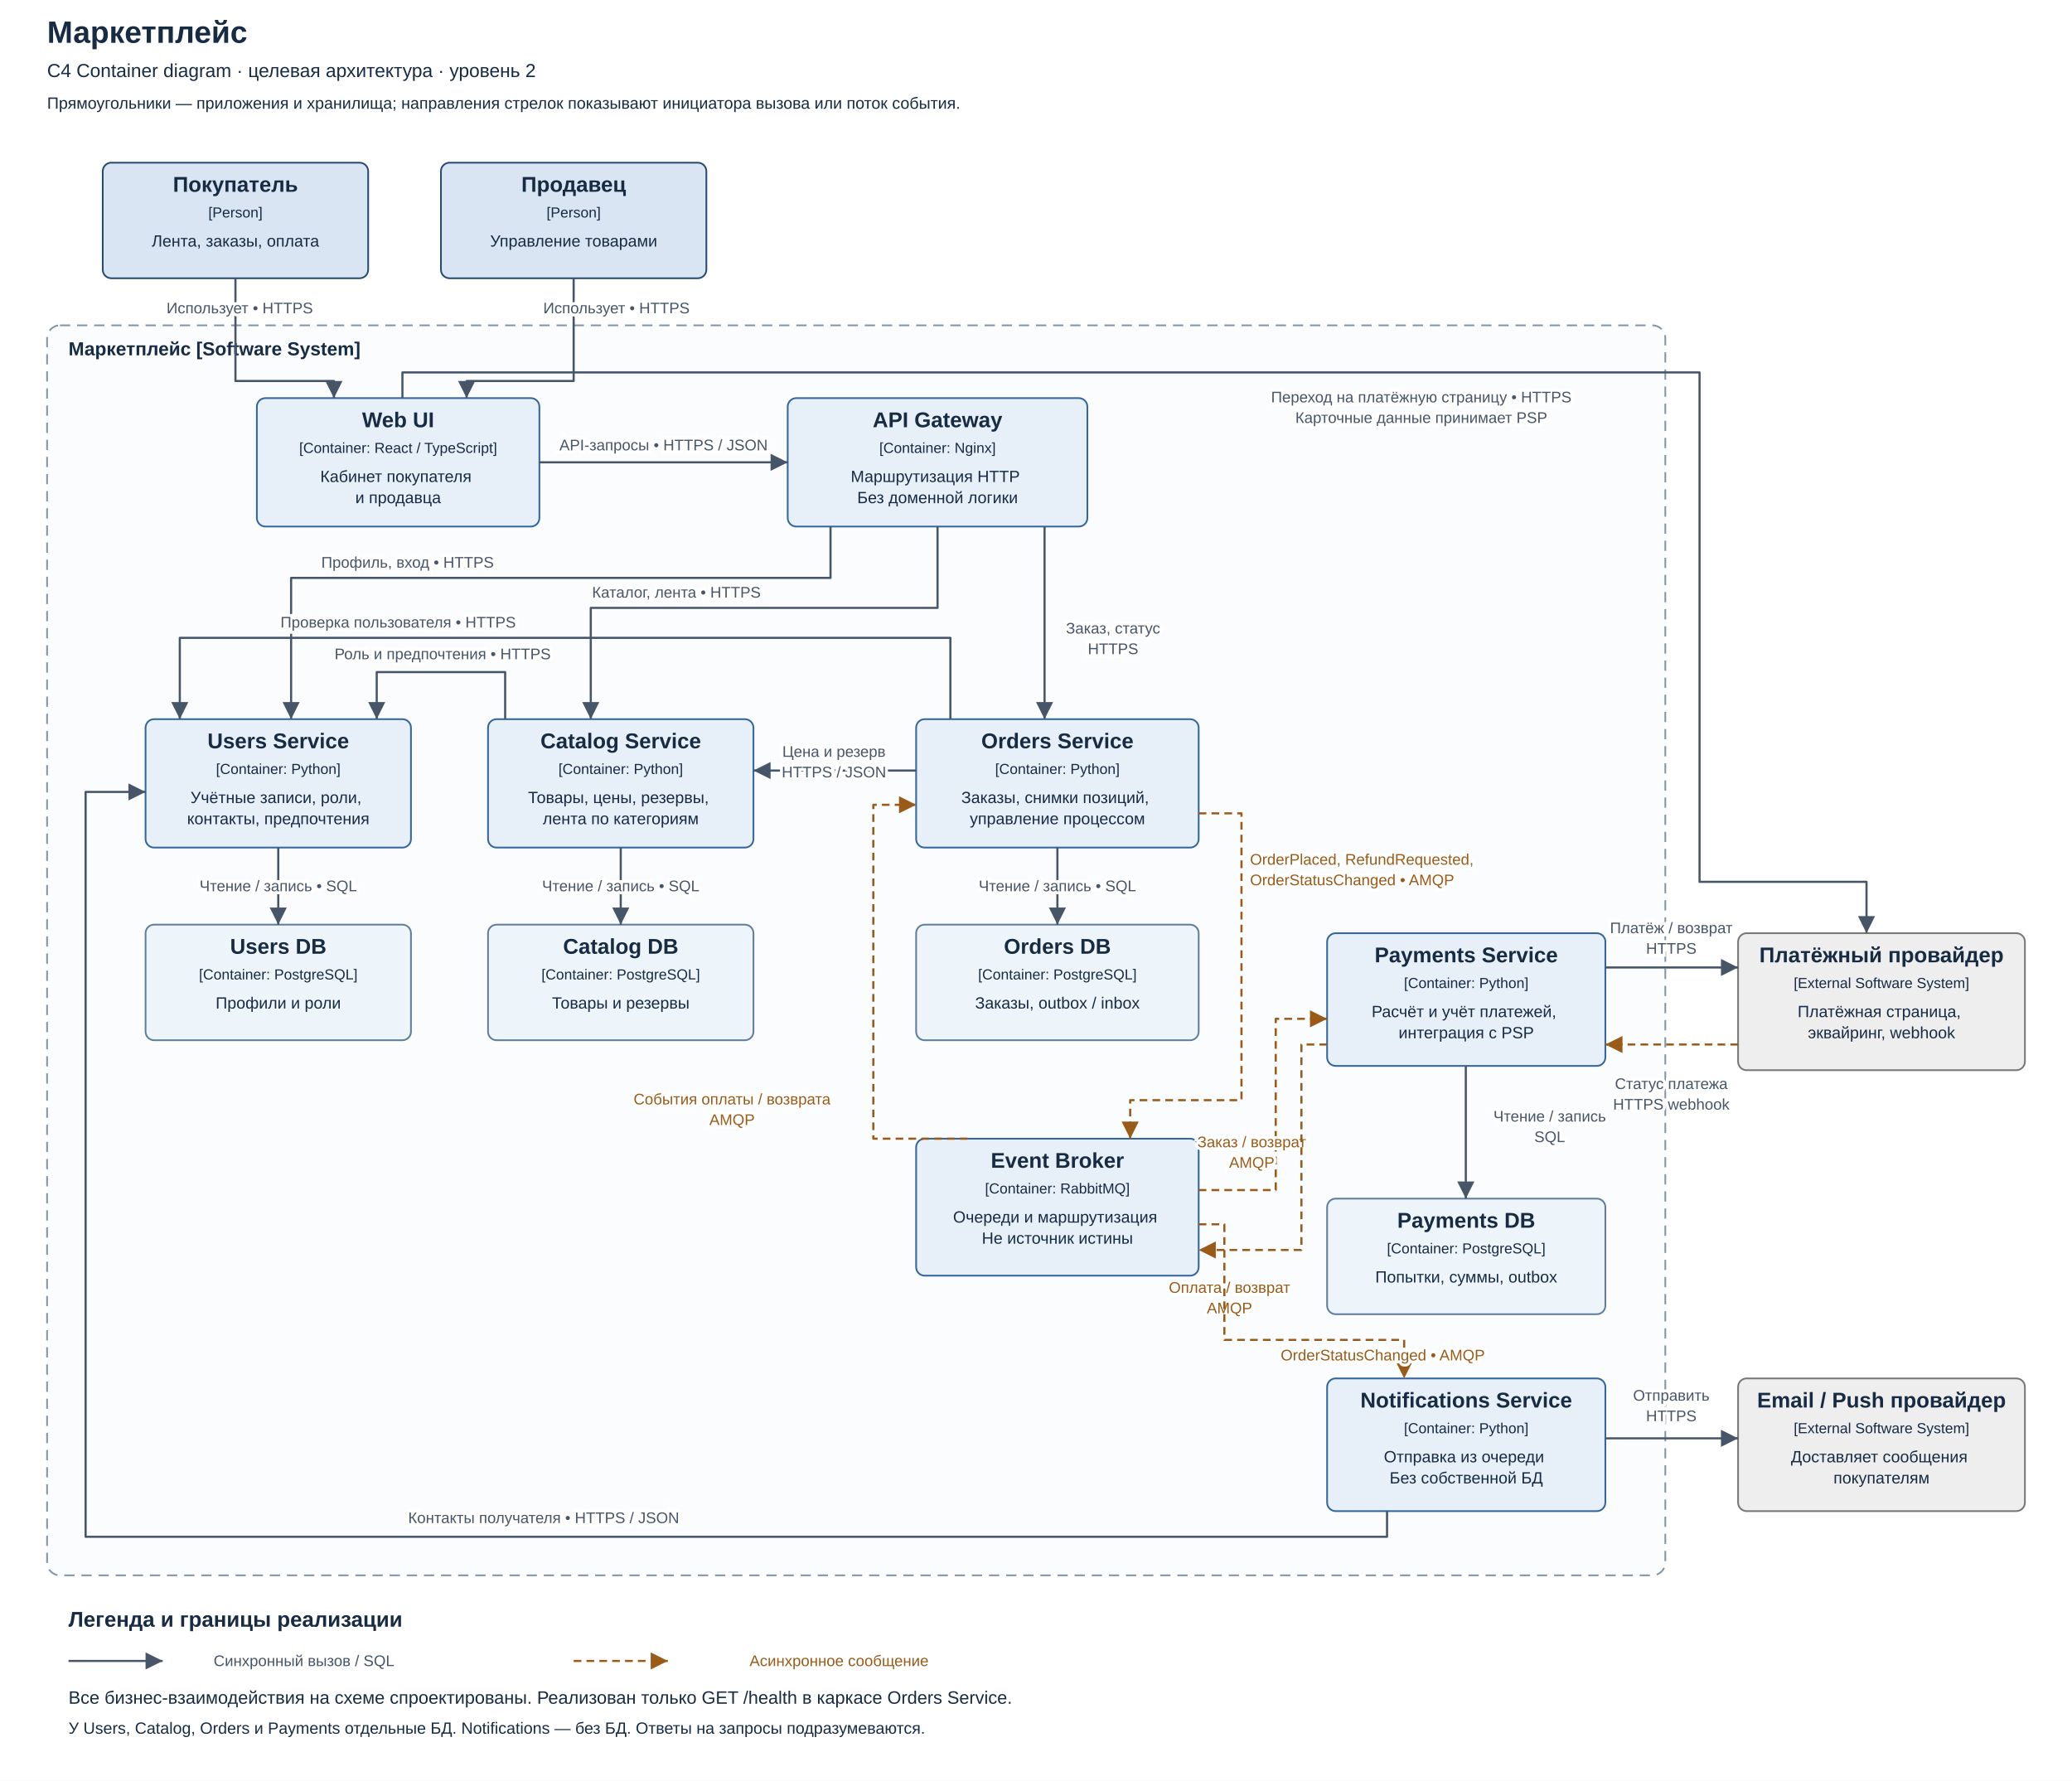
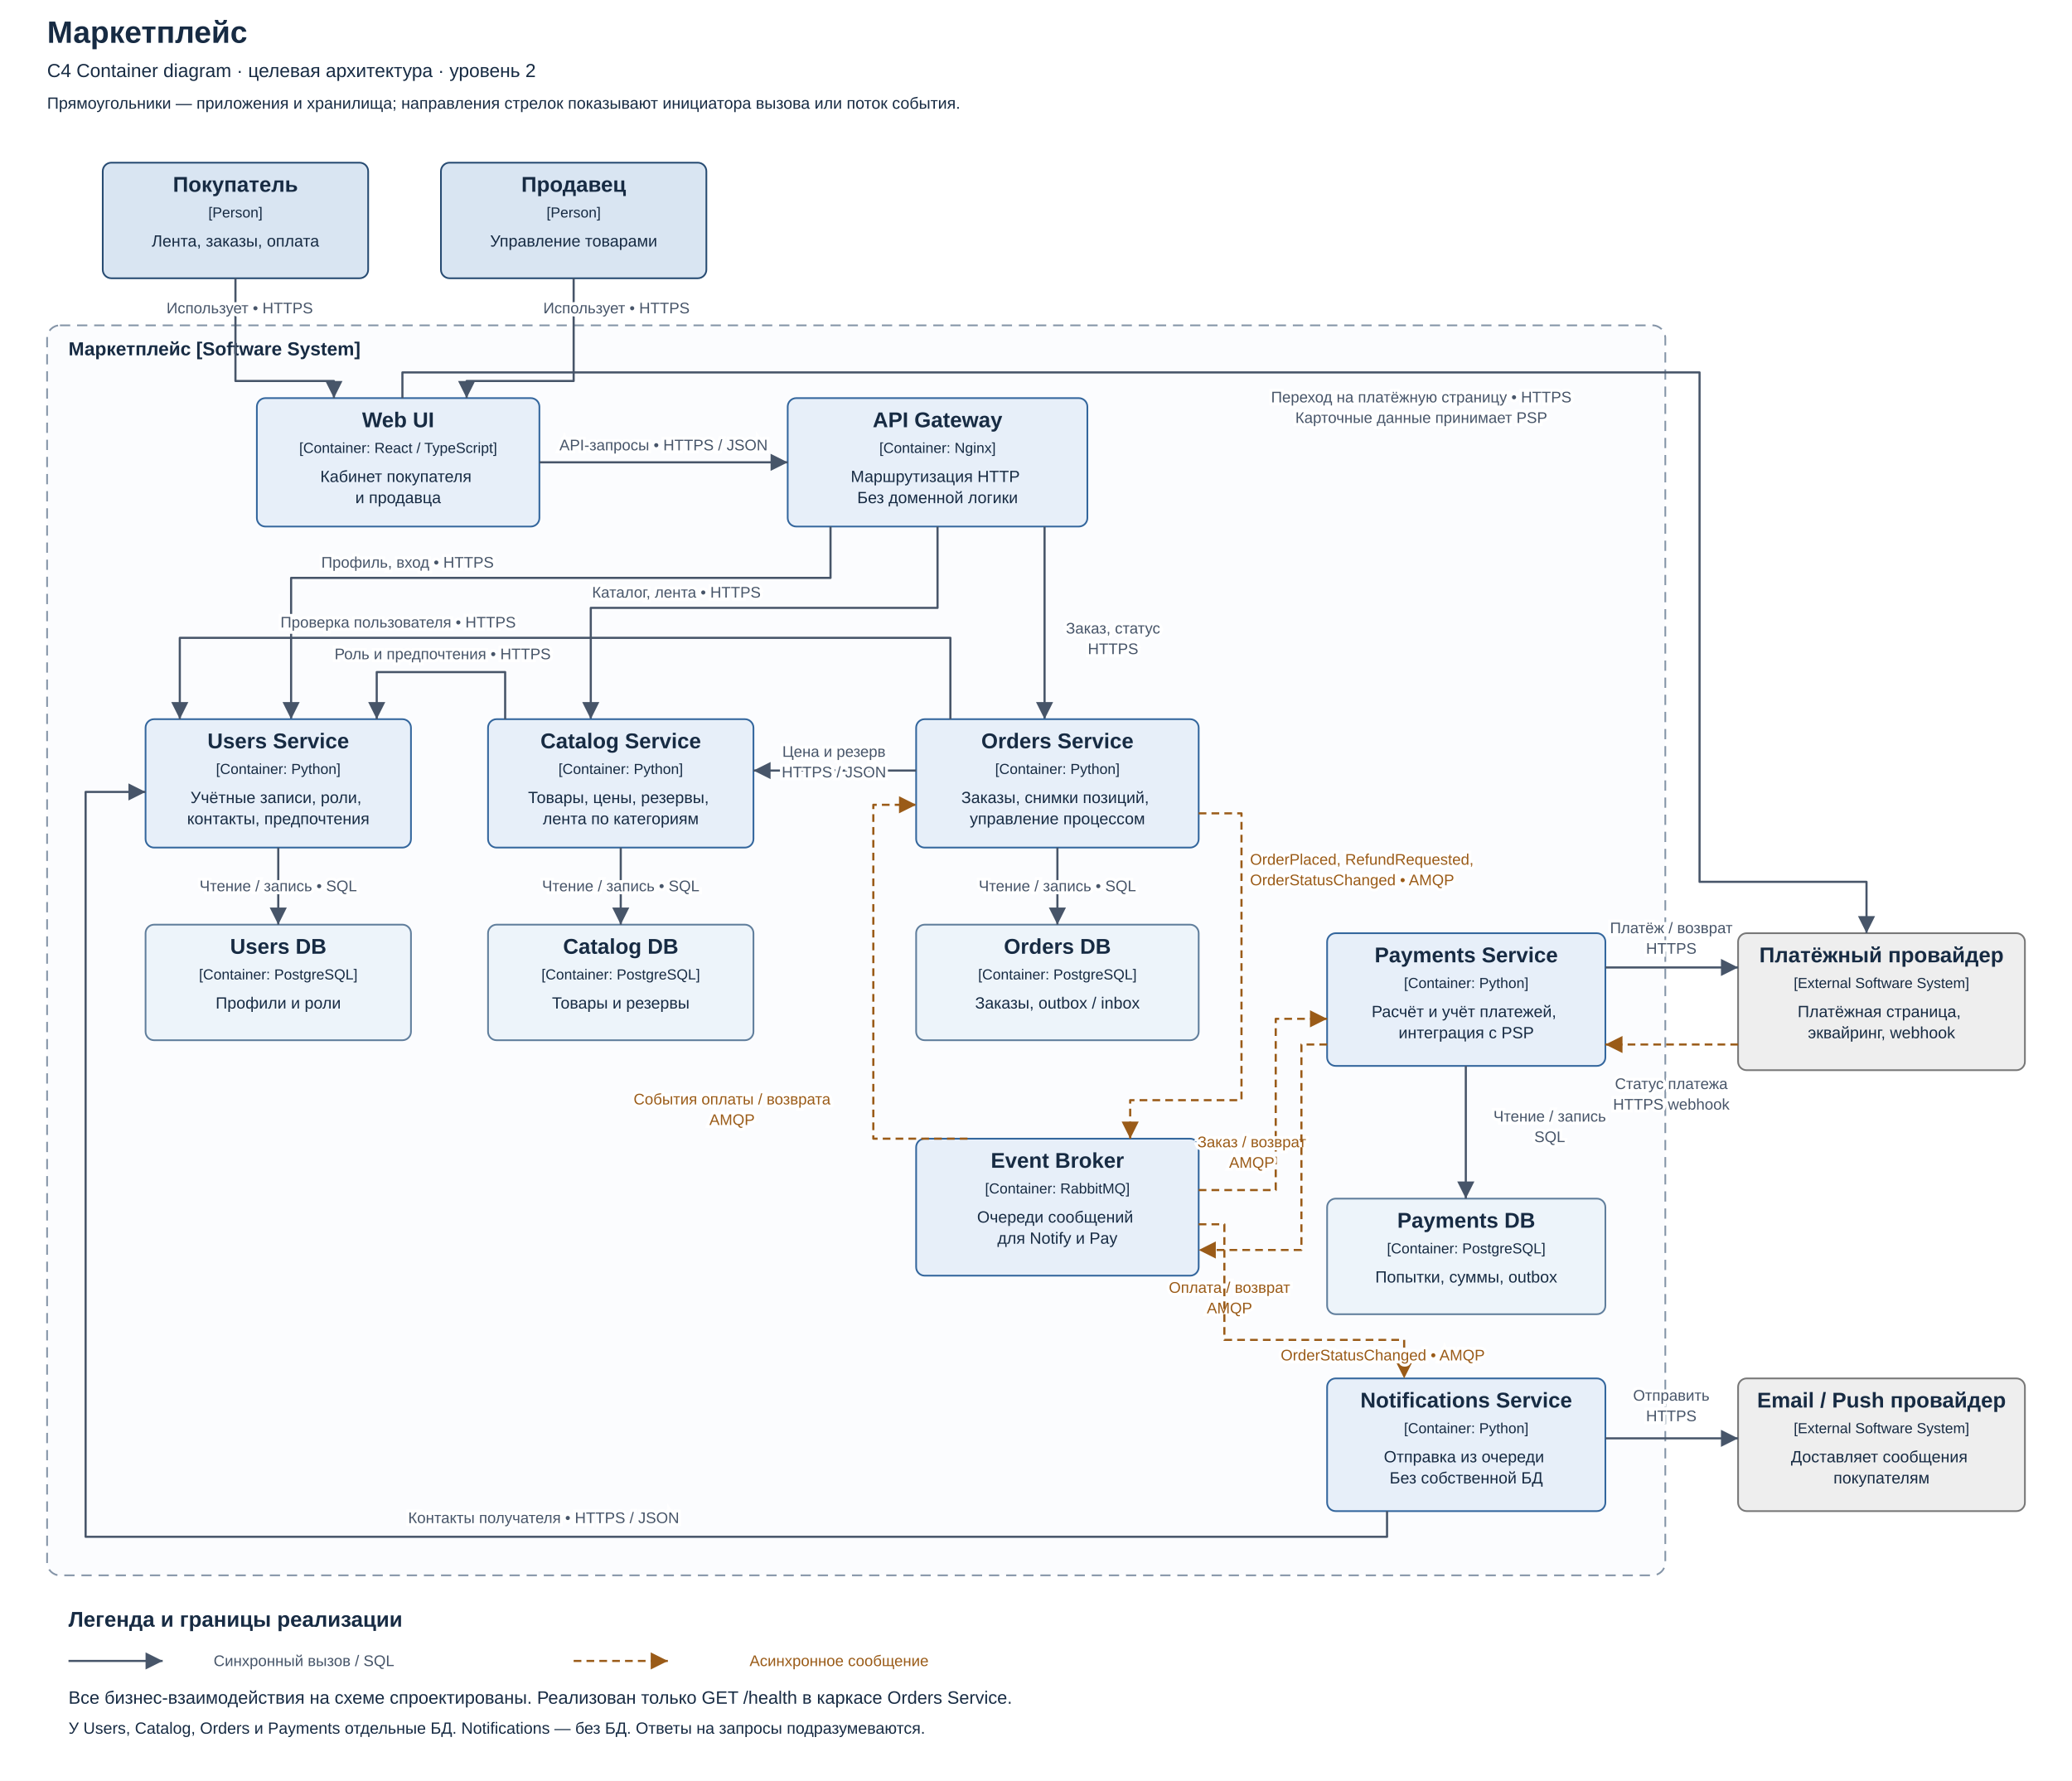
<svg xmlns="http://www.w3.org/2000/svg" width="2420" height="2080" viewBox="0 0 2420 2080">
  <defs>
    <marker id="sync" markerWidth="9" markerHeight="9" refX="8" refY="4" orient="auto">
      <path d="M0,0 L8,4 L0,8" fill="#475569" />
    </marker>
    <marker id="async" markerWidth="9" markerHeight="9" refX="8" refY="4" orient="auto">
      <path d="M0,0 L8,4 L0,8" fill="#9a5b18" />
    </marker>
  </defs>
  <rect width="100%" height="100%" fill="#ffffff" />
  <text x="55" y="50" text-anchor="start" font-family="Arial, sans-serif" font-size="36" font-weight="bold" fill="#172b43">
    <tspan x="55" dy="0">Маркетплейс</tspan>
  </text>
  <text x="55" y="90" text-anchor="start" font-family="Arial, sans-serif" font-size="22" font-weight="normal" fill="#172b43">
    <tspan x="55" dy="0">C4 Container diagram · целевая архитектура · уровень 2</tspan>
  </text>
  <text x="55" y="127" text-anchor="start" font-family="Arial, sans-serif" font-size="19" font-weight="normal" fill="#172b43">
    <tspan x="55" dy="0">Прямоугольники — приложения и хранилища; направления стрелок показывают инициатора вызова или поток события.</tspan>
  </text>
  <rect x="55" y="380" width="1890" height="1460" rx="15" fill="#fbfcfe" stroke="#8494a7" stroke-width="2" stroke-dasharray="12 8" />
  <text x="80" y="415" text-anchor="start" font-family="Arial, sans-serif" font-size="22" font-weight="bold" fill="#172b43">
    <tspan x="80" dy="0">Маркетплейс  [Software System]</tspan>
  </text>
  <rect x="120" y="190" width="310" height="135" rx="10" fill="#d9e5f2" stroke="#274b72" stroke-width="2" />
  <text x="275.0" y="224" text-anchor="middle" font-family="Arial, sans-serif" font-size="25" font-weight="bold" fill="#172b43">
    <tspan x="275.0" dy="0">Покупатель</tspan>
  </text>
  <text x="275.0" y="254" text-anchor="middle" font-family="Arial, sans-serif" font-size="17" font-weight="normal" fill="#172b43">
    <tspan x="275.0" dy="0">[Person]</tspan>
  </text>
  <text x="275.0" y="288" text-anchor="middle" font-family="Arial, sans-serif" font-size="19" font-weight="normal" fill="#172b43">
    <tspan x="275.0" dy="0">Лента, заказы, оплата</tspan>
  </text>
  <rect x="515" y="190" width="310" height="135" rx="10" fill="#d9e5f2" stroke="#274b72" stroke-width="2" />
  <text x="670.0" y="224" text-anchor="middle" font-family="Arial, sans-serif" font-size="25" font-weight="bold" fill="#172b43">
    <tspan x="670.0" dy="0">Продавец</tspan>
  </text>
  <text x="670.0" y="254" text-anchor="middle" font-family="Arial, sans-serif" font-size="17" font-weight="normal" fill="#172b43">
    <tspan x="670.0" dy="0">[Person]</tspan>
  </text>
  <text x="670.0" y="288" text-anchor="middle" font-family="Arial, sans-serif" font-size="19" font-weight="normal" fill="#172b43">
    <tspan x="670.0" dy="0">Управление товарами</tspan>
  </text>
  <rect x="300" y="465" width="330" height="150" rx="10" fill="#e7eff9" stroke="#33669d" stroke-width="2" />
  <text x="465.0" y="499" text-anchor="middle" font-family="Arial, sans-serif" font-size="25" font-weight="bold" fill="#172b43">
    <tspan x="465.0" dy="0">Web UI</tspan>
  </text>
  <text x="465.0" y="529" text-anchor="middle" font-family="Arial, sans-serif" font-size="17" font-weight="normal" fill="#172b43">
    <tspan x="465.0" dy="0">[Container: React / TypeScript]</tspan>
  </text>
  <text x="465.0" y="563" text-anchor="middle" font-family="Arial, sans-serif" font-size="19" font-weight="normal" fill="#172b43">
    <tspan x="465.0" dy="0">Кабинет покупателя</tspan>
    <tspan x="465.0" dy="24.7">и продавца</tspan>
  </text>
  <rect x="920" y="465" width="350" height="150" rx="10" fill="#e7eff9" stroke="#33669d" stroke-width="2" />
  <text x="1095.0" y="499" text-anchor="middle" font-family="Arial, sans-serif" font-size="25" font-weight="bold" fill="#172b43">
    <tspan x="1095.0" dy="0">API Gateway</tspan>
  </text>
  <text x="1095.0" y="529" text-anchor="middle" font-family="Arial, sans-serif" font-size="17" font-weight="normal" fill="#172b43">
    <tspan x="1095.0" dy="0">[Container: Nginx]</tspan>
  </text>
  <text x="1095.0" y="563" text-anchor="middle" font-family="Arial, sans-serif" font-size="19" font-weight="normal" fill="#172b43">
    <tspan x="1095.0" dy="0">Маршрутизация HTTP</tspan>
    <tspan x="1095.0" dy="24.7">Без доменной логики</tspan>
  </text>
  <polyline points="275,325 275,445 390,445 390,465" fill="none" stroke="#475569" stroke-width="2.5" stroke-linejoin="round" marker-end="url(#sync)" />
  <text x="280" y="366" text-anchor="middle" font-family="Arial, sans-serif" font-size="18" fill="#475569" stroke="white" stroke-width="7" paint-order="stroke">Использует • HTTPS</text>
  <polyline points="670,325 670,445 545,445 545,465" fill="none" stroke="#475569" stroke-width="2.5" stroke-linejoin="round" marker-end="url(#sync)" />
  <text x="720" y="366" text-anchor="middle" font-family="Arial, sans-serif" font-size="18" fill="#475569" stroke="white" stroke-width="7" paint-order="stroke">Использует • HTTPS</text>
  <polyline points="630,540 920,540" fill="none" stroke="#475569" stroke-width="2.5" stroke-linejoin="round" marker-end="url(#sync)" />
  <text x="775" y="526" text-anchor="middle" font-family="Arial, sans-serif" font-size="18" fill="#475569" stroke="white" stroke-width="7" paint-order="stroke">API-запросы • HTTPS / JSON</text>
  <polyline points="970,615 970,675 340,675 340,840" fill="none" stroke="#475569" stroke-width="2.5" stroke-linejoin="round" marker-end="url(#sync)" />
  <text x="476" y="663" text-anchor="middle" font-family="Arial, sans-serif" font-size="18" fill="#475569" stroke="white" stroke-width="7" paint-order="stroke">Профиль, вход • HTTPS</text>
  <polyline points="1095,615 1095,710 690,710 690,840" fill="none" stroke="#475569" stroke-width="2.5" stroke-linejoin="round" marker-end="url(#sync)" />
  <text x="790" y="698" text-anchor="middle" font-family="Arial, sans-serif" font-size="18" fill="#475569" stroke="white" stroke-width="7" paint-order="stroke">Каталог, лента • HTTPS</text>
  <polyline points="1220,615 1220,840" fill="none" stroke="#475569" stroke-width="2.5" stroke-linejoin="round" marker-end="url(#sync)" />
  <text x="1300" y="740" text-anchor="middle" font-family="Arial, sans-serif" font-size="18" fill="#475569" stroke="white" stroke-width="7" paint-order="stroke">Заказ, статус</text>
  <text x="1300" y="764" text-anchor="middle" font-family="Arial, sans-serif" font-size="18" fill="#475569" stroke="white" stroke-width="7" paint-order="stroke">HTTPS</text>
  <rect x="170" y="840" width="310" height="150" rx="10" fill="#e7eff9" stroke="#33669d" stroke-width="2" />
  <text x="325.0" y="874" text-anchor="middle" font-family="Arial, sans-serif" font-size="25" font-weight="bold" fill="#172b43">
    <tspan x="325.0" dy="0">Users Service</tspan>
  </text>
  <text x="325.0" y="904" text-anchor="middle" font-family="Arial, sans-serif" font-size="17" font-weight="normal" fill="#172b43">
    <tspan x="325.0" dy="0">[Container: Python]</tspan>
  </text>
  <text x="325.0" y="938" text-anchor="middle" font-family="Arial, sans-serif" font-size="19" font-weight="normal" fill="#172b43">
    <tspan x="325.0" dy="0">Учётные записи, роли,</tspan>
    <tspan x="325.0" dy="24.7">контакты, предпочтения</tspan>
  </text>
  <rect x="570" y="840" width="310" height="150" rx="10" fill="#e7eff9" stroke="#33669d" stroke-width="2" />
  <text x="725.0" y="874" text-anchor="middle" font-family="Arial, sans-serif" font-size="25" font-weight="bold" fill="#172b43">
    <tspan x="725.0" dy="0">Catalog Service</tspan>
  </text>
  <text x="725.0" y="904" text-anchor="middle" font-family="Arial, sans-serif" font-size="17" font-weight="normal" fill="#172b43">
    <tspan x="725.0" dy="0">[Container: Python]</tspan>
  </text>
  <text x="725.0" y="938" text-anchor="middle" font-family="Arial, sans-serif" font-size="19" font-weight="normal" fill="#172b43">
    <tspan x="725.0" dy="0">Товары, цены, резервы,</tspan>
    <tspan x="725.0" dy="24.7">лента по категориям</tspan>
  </text>
  <rect x="1070" y="840" width="330" height="150" rx="10" fill="#e7eff9" stroke="#33669d" stroke-width="2" />
  <text x="1235.0" y="874" text-anchor="middle" font-family="Arial, sans-serif" font-size="25" font-weight="bold" fill="#172b43">
    <tspan x="1235.0" dy="0">Orders Service</tspan>
  </text>
  <text x="1235.0" y="904" text-anchor="middle" font-family="Arial, sans-serif" font-size="17" font-weight="normal" fill="#172b43">
    <tspan x="1235.0" dy="0">[Container: Python]</tspan>
  </text>
  <text x="1235.0" y="938" text-anchor="middle" font-family="Arial, sans-serif" font-size="19" font-weight="normal" fill="#172b43">
    <tspan x="1235.0" dy="0">Заказы, снимки позиций,</tspan>
    <tspan x="1235.0" dy="24.7">управление процессом</tspan>
  </text>
  <polyline points="590,840 590,785 440,785 440,840" fill="none" stroke="#475569" stroke-width="2.5" stroke-linejoin="round" marker-end="url(#sync)" />
  <text x="517" y="770" text-anchor="middle" font-family="Arial, sans-serif" font-size="18" fill="#475569" stroke="white" stroke-width="7" paint-order="stroke">Роль и предпочтения • HTTPS</text>
  <polyline points="1110,840 1110,745 210,745 210,840" fill="none" stroke="#475569" stroke-width="2.5" stroke-linejoin="round" marker-end="url(#sync)" />
  <text x="465" y="733" text-anchor="middle" font-family="Arial, sans-serif" font-size="18" fill="#475569" stroke="white" stroke-width="7" paint-order="stroke">Проверка пользователя • HTTPS</text>
  <polyline points="1070,900 880,900" fill="none" stroke="#475569" stroke-width="2.5" stroke-linejoin="round" marker-end="url(#sync)" />
  <text x="974" y="884" text-anchor="middle" font-family="Arial, sans-serif" font-size="18" fill="#475569" stroke="white" stroke-width="7" paint-order="stroke">Цена и резерв</text>
  <text x="974" y="908" text-anchor="middle" font-family="Arial, sans-serif" font-size="18" fill="#475569" stroke="white" stroke-width="7" paint-order="stroke">HTTPS / JSON</text>
  <rect x="170" y="1080" width="310" height="135" rx="10" fill="#edf4fa" stroke="#607e9c" stroke-width="2" />
  <text x="325.0" y="1114" text-anchor="middle" font-family="Arial, sans-serif" font-size="25" font-weight="bold" fill="#172b43">
    <tspan x="325.0" dy="0">Users DB</tspan>
  </text>
  <text x="325.0" y="1144" text-anchor="middle" font-family="Arial, sans-serif" font-size="17" font-weight="normal" fill="#172b43">
    <tspan x="325.0" dy="0">[Container: PostgreSQL]</tspan>
  </text>
  <text x="325.0" y="1178" text-anchor="middle" font-family="Arial, sans-serif" font-size="19" font-weight="normal" fill="#172b43">
    <tspan x="325.0" dy="0">Профили и роли</tspan>
  </text>
  <polyline points="325,990 325,1080" fill="none" stroke="#475569" stroke-width="2.5" stroke-linejoin="round" marker-end="url(#sync)" />
  <text x="325" y="1041" text-anchor="middle" font-family="Arial, sans-serif" font-size="18" fill="#475569" stroke="white" stroke-width="7" paint-order="stroke">Чтение / запись • SQL</text>
  <rect x="570" y="1080" width="310" height="135" rx="10" fill="#edf4fa" stroke="#607e9c" stroke-width="2" />
  <text x="725.0" y="1114" text-anchor="middle" font-family="Arial, sans-serif" font-size="25" font-weight="bold" fill="#172b43">
    <tspan x="725.0" dy="0">Catalog DB</tspan>
  </text>
  <text x="725.0" y="1144" text-anchor="middle" font-family="Arial, sans-serif" font-size="17" font-weight="normal" fill="#172b43">
    <tspan x="725.0" dy="0">[Container: PostgreSQL]</tspan>
  </text>
  <text x="725.0" y="1178" text-anchor="middle" font-family="Arial, sans-serif" font-size="19" font-weight="normal" fill="#172b43">
    <tspan x="725.0" dy="0">Товары и резервы</tspan>
  </text>
  <polyline points="725,990 725,1080" fill="none" stroke="#475569" stroke-width="2.5" stroke-linejoin="round" marker-end="url(#sync)" />
  <text x="725" y="1041" text-anchor="middle" font-family="Arial, sans-serif" font-size="18" fill="#475569" stroke="white" stroke-width="7" paint-order="stroke">Чтение / запись • SQL</text>
  <rect x="1070" y="1080" width="330" height="135" rx="10" fill="#edf4fa" stroke="#607e9c" stroke-width="2" />
  <text x="1235.0" y="1114" text-anchor="middle" font-family="Arial, sans-serif" font-size="25" font-weight="bold" fill="#172b43">
    <tspan x="1235.0" dy="0">Orders DB</tspan>
  </text>
  <text x="1235.0" y="1144" text-anchor="middle" font-family="Arial, sans-serif" font-size="17" font-weight="normal" fill="#172b43">
    <tspan x="1235.0" dy="0">[Container: PostgreSQL]</tspan>
  </text>
  <text x="1235.0" y="1178" text-anchor="middle" font-family="Arial, sans-serif" font-size="19" font-weight="normal" fill="#172b43">
    <tspan x="1235.0" dy="0">Заказы, outbox / inbox</tspan>
  </text>
  <polyline points="1235,990 1235,1080" fill="none" stroke="#475569" stroke-width="2.5" stroke-linejoin="round" marker-end="url(#sync)" />
  <text x="1235" y="1041" text-anchor="middle" font-family="Arial, sans-serif" font-size="18" fill="#475569" stroke="white" stroke-width="7" paint-order="stroke">Чтение / запись • SQL</text>
  <rect x="1070" y="1330" width="330" height="160" rx="10" fill="#e7eff9" stroke="#33669d" stroke-width="2" />
  <text x="1235.0" y="1364" text-anchor="middle" font-family="Arial, sans-serif" font-size="25" font-weight="bold" fill="#172b43">
    <tspan x="1235.0" dy="0">Event Broker</tspan>
  </text>
  <text x="1235.0" y="1394" text-anchor="middle" font-family="Arial, sans-serif" font-size="17" font-weight="normal" fill="#172b43">
    <tspan x="1235.0" dy="0">[Container: RabbitMQ]</tspan>
  </text>
  <text x="1235.0" y="1428" text-anchor="middle" font-family="Arial, sans-serif" font-size="19" font-weight="normal" fill="#172b43">
-     <tspan x="1235.0" dy="0">Очереди и маршрутизация</tspan>
-     <tspan x="1235.0" dy="24.7">Не источник истины</tspan>
+     <tspan x="1235.0" dy="0">Очереди сообщений</tspan>
+     <tspan x="1235.0" dy="24.7">для Notify и Pay</tspan>
  </text>
  <rect x="1550" y="1090" width="325" height="155" rx="10" fill="#e7eff9" stroke="#33669d" stroke-width="2" />
  <text x="1712.5" y="1124" text-anchor="middle" font-family="Arial, sans-serif" font-size="25" font-weight="bold" fill="#172b43">
    <tspan x="1712.5" dy="0">Payments Service</tspan>
  </text>
  <text x="1712.5" y="1154" text-anchor="middle" font-family="Arial, sans-serif" font-size="17" font-weight="normal" fill="#172b43">
    <tspan x="1712.5" dy="0">[Container: Python]</tspan>
  </text>
  <text x="1712.5" y="1188" text-anchor="middle" font-family="Arial, sans-serif" font-size="19" font-weight="normal" fill="#172b43">
    <tspan x="1712.5" dy="0">Расчёт и учёт платежей,</tspan>
    <tspan x="1712.5" dy="24.7">интеграция с PSP</tspan>
  </text>
  <rect x="1550" y="1400" width="325" height="135" rx="10" fill="#edf4fa" stroke="#607e9c" stroke-width="2" />
  <text x="1712.5" y="1434" text-anchor="middle" font-family="Arial, sans-serif" font-size="25" font-weight="bold" fill="#172b43">
    <tspan x="1712.5" dy="0">Payments DB</tspan>
  </text>
  <text x="1712.5" y="1464" text-anchor="middle" font-family="Arial, sans-serif" font-size="17" font-weight="normal" fill="#172b43">
    <tspan x="1712.5" dy="0">[Container: PostgreSQL]</tspan>
  </text>
  <text x="1712.5" y="1498" text-anchor="middle" font-family="Arial, sans-serif" font-size="19" font-weight="normal" fill="#172b43">
    <tspan x="1712.5" dy="0">Попытки, суммы, outbox</tspan>
  </text>
  <polyline points="1712,1245 1712,1400" fill="none" stroke="#475569" stroke-width="2.5" stroke-linejoin="round" marker-end="url(#sync)" />
  <text x="1810" y="1310" text-anchor="middle" font-family="Arial, sans-serif" font-size="18" fill="#475569" stroke="white" stroke-width="7" paint-order="stroke">Чтение / запись</text>
  <text x="1810" y="1334" text-anchor="middle" font-family="Arial, sans-serif" font-size="18" fill="#475569" stroke="white" stroke-width="7" paint-order="stroke">SQL</text>
  <rect x="1550" y="1610" width="325" height="155" rx="10" fill="#e7eff9" stroke="#33669d" stroke-width="2" />
  <text x="1712.5" y="1644" text-anchor="middle" font-family="Arial, sans-serif" font-size="25" font-weight="bold" fill="#172b43">
    <tspan x="1712.5" dy="0">Notifications Service</tspan>
  </text>
  <text x="1712.5" y="1674" text-anchor="middle" font-family="Arial, sans-serif" font-size="17" font-weight="normal" fill="#172b43">
    <tspan x="1712.5" dy="0">[Container: Python]</tspan>
  </text>
  <text x="1712.5" y="1708" text-anchor="middle" font-family="Arial, sans-serif" font-size="19" font-weight="normal" fill="#172b43">
    <tspan x="1712.5" dy="0">Отправка из очереди</tspan>
    <tspan x="1712.5" dy="24.7">Без собственной БД</tspan>
  </text>
  <polyline points="1400,950 1450,950 1450,1285 1320,1285 1320,1330" fill="none" stroke="#9a5b18" stroke-width="2.5" stroke-linejoin="round" stroke-dasharray="9 6" marker-end="url(#async)" />
  <text x="1460" y="1010" text-anchor="start" font-family="Arial, sans-serif" font-size="18" fill="#9a5b18" stroke="white" stroke-width="7" paint-order="stroke">OrderPlaced, RefundRequested,</text>
  <text x="1460" y="1034" text-anchor="start" font-family="Arial, sans-serif" font-size="18" fill="#9a5b18" stroke="white" stroke-width="7" paint-order="stroke">OrderStatusChanged • AMQP</text>
  <polyline points="1130,1330 1020,1330 1020,940 1070,940" fill="none" stroke="#9a5b18" stroke-width="2.5" stroke-linejoin="round" stroke-dasharray="9 6" marker-end="url(#async)" />
  <text x="855" y="1290" text-anchor="middle" font-family="Arial, sans-serif" font-size="18" fill="#9a5b18" stroke="white" stroke-width="7" paint-order="stroke">События оплаты / возврата</text>
  <text x="855" y="1314" text-anchor="middle" font-family="Arial, sans-serif" font-size="18" fill="#9a5b18" stroke="white" stroke-width="7" paint-order="stroke">AMQP</text>
  <polyline points="1400,1390 1490,1390 1490,1190 1550,1190" fill="none" stroke="#9a5b18" stroke-width="2.5" stroke-linejoin="round" stroke-dasharray="9 6" marker-end="url(#async)" />
  <text x="1462" y="1340" text-anchor="middle" font-family="Arial, sans-serif" font-size="18" fill="#9a5b18" stroke="white" stroke-width="7" paint-order="stroke">Заказ / возврат</text>
  <text x="1462" y="1364" text-anchor="middle" font-family="Arial, sans-serif" font-size="18" fill="#9a5b18" stroke="white" stroke-width="7" paint-order="stroke">AMQP</text>
  <polyline points="1550,1220 1520,1220 1520,1460 1400,1460" fill="none" stroke="#9a5b18" stroke-width="2.5" stroke-linejoin="round" stroke-dasharray="9 6" marker-end="url(#async)" />
  <text x="1436" y="1510" text-anchor="middle" font-family="Arial, sans-serif" font-size="18" fill="#9a5b18" stroke="white" stroke-width="7" paint-order="stroke">Оплата / возврат</text>
  <text x="1436" y="1534" text-anchor="middle" font-family="Arial, sans-serif" font-size="18" fill="#9a5b18" stroke="white" stroke-width="7" paint-order="stroke">AMQP</text>
  <polyline points="1400,1430 1430,1430 1430,1565 1640,1565 1640,1610" fill="none" stroke="#9a5b18" stroke-width="2.5" stroke-linejoin="round" stroke-dasharray="9 6" marker-end="url(#async)" />
  <text x="1615" y="1589" text-anchor="middle" font-family="Arial, sans-serif" font-size="18" fill="#9a5b18" stroke="white" stroke-width="7" paint-order="stroke">OrderStatusChanged • AMQP</text>
  <polyline points="1620,1765 1620,1795 100,1795 100,925 170,925" fill="none" stroke="#475569" stroke-width="2.5" stroke-linejoin="round" marker-end="url(#sync)" />
  <text x="635" y="1779" text-anchor="middle" font-family="Arial, sans-serif" font-size="18" fill="#475569" stroke="white" stroke-width="7" paint-order="stroke">Контакты получателя • HTTPS / JSON</text>
  <rect x="2030" y="1090" width="335" height="160" rx="10" fill="#eeeeee" stroke="#777777" stroke-width="2" />
  <text x="2197.5" y="1124" text-anchor="middle" font-family="Arial, sans-serif" font-size="25" font-weight="bold" fill="#172b43">
    <tspan x="2197.5" dy="0">Платёжный провайдер</tspan>
  </text>
  <text x="2197.5" y="1154" text-anchor="middle" font-family="Arial, sans-serif" font-size="17" font-weight="normal" fill="#172b43">
    <tspan x="2197.5" dy="0">[External Software System]</tspan>
  </text>
  <text x="2197.5" y="1188" text-anchor="middle" font-family="Arial, sans-serif" font-size="19" font-weight="normal" fill="#172b43">
    <tspan x="2197.5" dy="0">Платёжная страница,</tspan>
    <tspan x="2197.5" dy="24.7">эквайринг, webhook</tspan>
  </text>
  <rect x="2030" y="1610" width="335" height="155" rx="10" fill="#eeeeee" stroke="#777777" stroke-width="2" />
  <text x="2197.5" y="1644" text-anchor="middle" font-family="Arial, sans-serif" font-size="25" font-weight="bold" fill="#172b43">
    <tspan x="2197.5" dy="0">Email / Push провайдер</tspan>
  </text>
  <text x="2197.5" y="1674" text-anchor="middle" font-family="Arial, sans-serif" font-size="17" font-weight="normal" fill="#172b43">
    <tspan x="2197.5" dy="0">[External Software System]</tspan>
  </text>
  <text x="2197.5" y="1708" text-anchor="middle" font-family="Arial, sans-serif" font-size="19" font-weight="normal" fill="#172b43">
    <tspan x="2197.5" dy="0">Доставляет сообщения</tspan>
    <tspan x="2197.5" dy="24.7">покупателям</tspan>
  </text>
  <polyline points="1875,1130 2030,1130" fill="none" stroke="#475569" stroke-width="2.5" stroke-linejoin="round" marker-end="url(#sync)" />
  <text x="1952" y="1090" text-anchor="middle" font-family="Arial, sans-serif" font-size="18" fill="#475569" stroke="white" stroke-width="7" paint-order="stroke">Платёж / возврат</text>
  <text x="1952" y="1114" text-anchor="middle" font-family="Arial, sans-serif" font-size="18" fill="#475569" stroke="white" stroke-width="7" paint-order="stroke">HTTPS</text>
  <polyline points="2030,1220 1875,1220" fill="none" stroke="#9a5b18" stroke-width="2.5" stroke-linejoin="round" stroke-dasharray="9 6" marker-end="url(#async)" />
  <text x="1952" y="1272" text-anchor="middle" font-family="Arial, sans-serif" font-size="18" fill="#475569" stroke="white" stroke-width="7" paint-order="stroke">Статус платежа</text>
  <text x="1952" y="1296" text-anchor="middle" font-family="Arial, sans-serif" font-size="18" fill="#475569" stroke="white" stroke-width="7" paint-order="stroke">HTTPS webhook</text>
  <polyline points="1875,1680 2030,1680" fill="none" stroke="#475569" stroke-width="2.5" stroke-linejoin="round" marker-end="url(#sync)" />
  <text x="1952" y="1636" text-anchor="middle" font-family="Arial, sans-serif" font-size="18" fill="#475569" stroke="white" stroke-width="7" paint-order="stroke">Отправить</text>
  <text x="1952" y="1660" text-anchor="middle" font-family="Arial, sans-serif" font-size="18" fill="#475569" stroke="white" stroke-width="7" paint-order="stroke">HTTPS</text>
  <polyline points="470,465 470,435 1985,435 1985,1030 2180,1030 2180,1090" fill="none" stroke="#475569" stroke-width="2.5" stroke-linejoin="round" marker-end="url(#sync)" />
  <text x="1660" y="470" text-anchor="middle" font-family="Arial, sans-serif" font-size="18" fill="#475569" stroke="white" stroke-width="7" paint-order="stroke">Переход на платёжную страницу • HTTPS</text>
  <text x="1660" y="494" text-anchor="middle" font-family="Arial, sans-serif" font-size="18" fill="#475569" stroke="white" stroke-width="7" paint-order="stroke">Карточные данные принимает PSP</text>
  <text x="80" y="1900" text-anchor="start" font-family="Arial, sans-serif" font-size="25" font-weight="bold" fill="#172b43">
    <tspan x="80" dy="0">Легенда и границы реализации</tspan>
  </text>
  <polyline points="80,1940 190,1940" fill="none" stroke="#475569" stroke-width="2.5" stroke-linejoin="round" marker-end="url(#sync)" />
  <text x="355" y="1946" text-anchor="middle" font-family="Arial, sans-serif" font-size="18" fill="#475569" stroke="white" stroke-width="7" paint-order="stroke">Синхронный вызов / SQL</text>
  <polyline points="670,1940 780,1940" fill="none" stroke="#9a5b18" stroke-width="2.5" stroke-linejoin="round" stroke-dasharray="9 6" marker-end="url(#async)" />
  <text x="980" y="1946" text-anchor="middle" font-family="Arial, sans-serif" font-size="18" fill="#9a5b18" stroke="white" stroke-width="7" paint-order="stroke">Асинхронное сообщение</text>
  <text x="80" y="1990" text-anchor="start" font-family="Arial, sans-serif" font-size="21" font-weight="normal" fill="#172b43">
    <tspan x="80" dy="0">Все бизнес-взаимодействия на схеме спроектированы. Реализован только GET /health в каркасе Orders Service.</tspan>
  </text>
  <text x="80" y="2025" text-anchor="start" font-family="Arial, sans-serif" font-size="19" font-weight="normal" fill="#172b43">
    <tspan x="80" dy="0">У Users, Catalog, Orders и Payments отдельные БД. Notifications — без БД. Ответы на запросы подразумеваются.</tspan>
  </text>
</svg>
